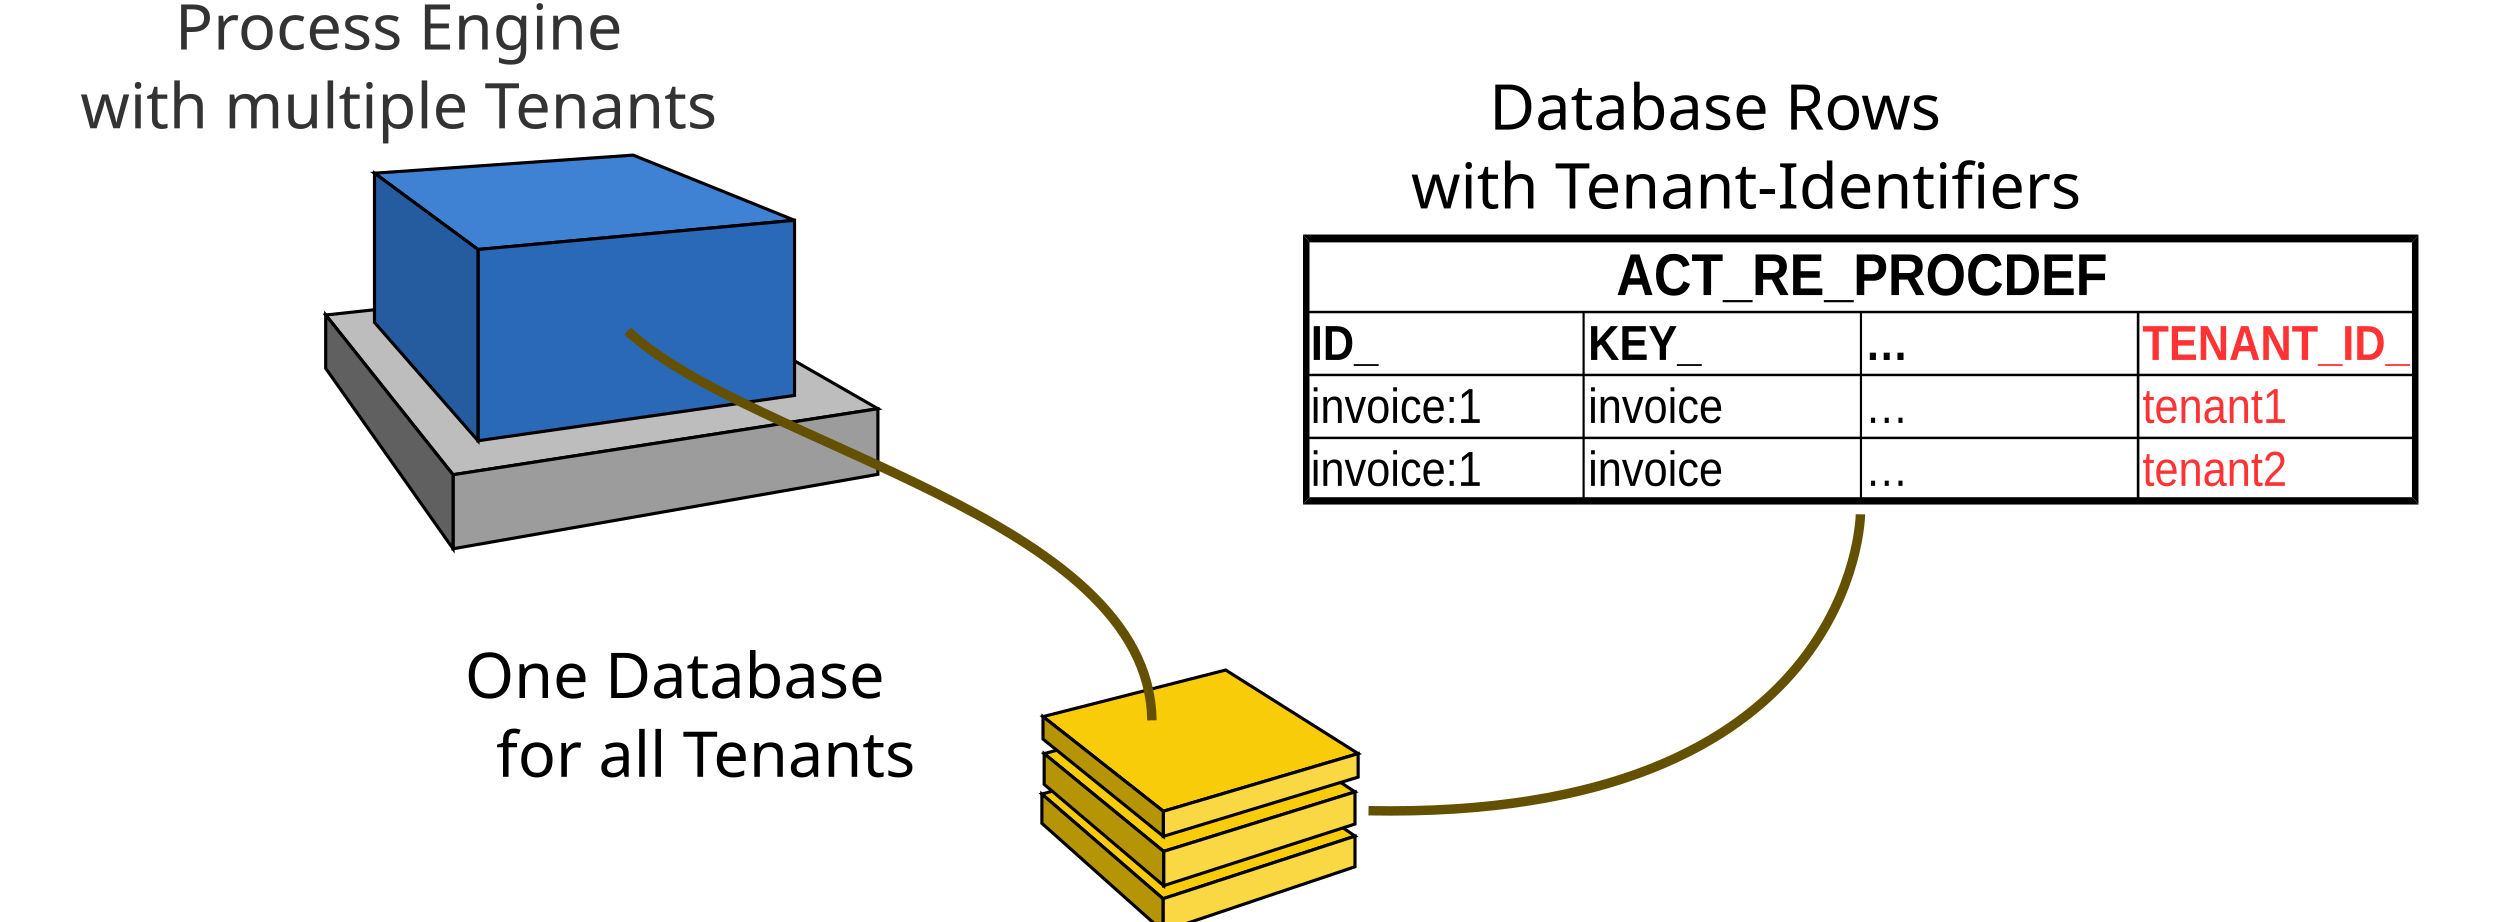
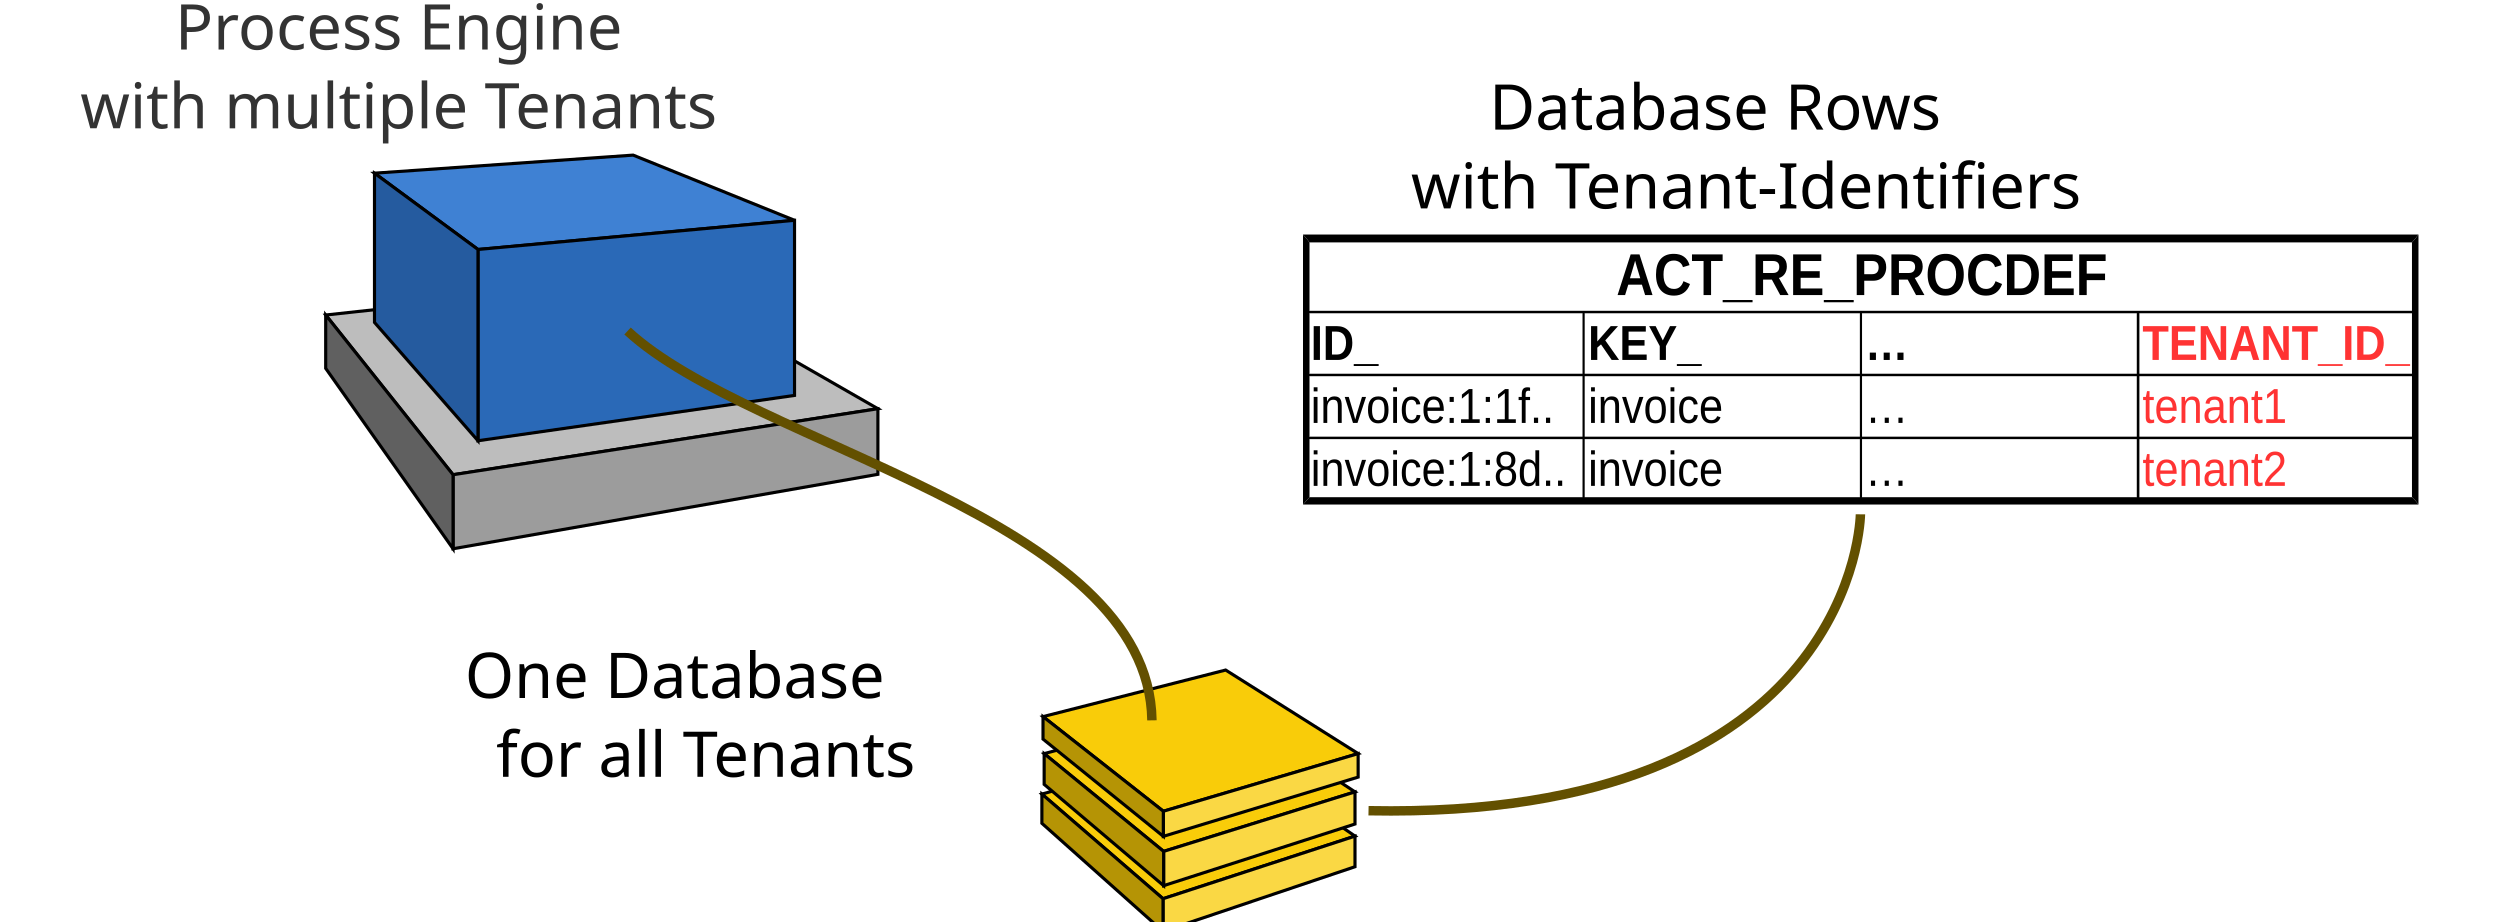
<svg xmlns="http://www.w3.org/2000/svg" xmlns:ns1="http://www.openswatchbook.org/uri/2009/osb" width="792.828" height="292.104" id="svg2" version="1.1">
  <defs id="defs4">
    <linearGradient id="linearGradient5691" ns1:paint="solid">
      <stop style="stop-color:#000000;stop-opacity:1;" offset="0" id="stop5693" />
    </linearGradient>
    <clipPath clipPathUnits="userSpaceOnUse" id="clipPath16">
      <path d="m 0,85.039 85.039,0 L 85.039,0 0,0 0,85.039 z" id="path18" />
    </clipPath>
    <clipPath id="clipPath3979" clipPathUnits="userSpaceOnUse">
      <path style="clip-rule:evenodd" id="path3981" d="m 0,0.1 595.2,0 0,841.8 L 0,841.9 0,0.1 Z" />
    </clipPath>
    <clipPath id="clipPath3987" clipPathUnits="userSpaceOnUse">
      <path style="clip-rule:evenodd" id="path3989" d="m 56.7,771.2 481.8,0 0,14.1 -481.8,0 0,-14.1 z" />
    </clipPath>
    <clipPath id="clipPath4005" clipPathUnits="userSpaceOnUse">
      <path style="clip-rule:evenodd" id="path4007" d="m 56.7,56.8 481.8,0 0,14.1 -481.8,0 0,-14.1 z" />
    </clipPath>
    <clipPath id="clipPath4107" clipPathUnits="userSpaceOnUse">
      <path id="path4109" d="m -83,420 761,0 0,0.1 -761,0 0,-0.1 z" />
    </clipPath>
  </defs>
  <g id="layer2" transform="translate(191.7933,19.81866)">
    <path style="fill:none;fill-rule:evenodd;stroke:#635000;stroke-width:3;stroke-linecap:butt;stroke-linejoin:miter;stroke-miterlimit:4;stroke-dasharray:none;stroke-opacity:1" d="m 242.207,1142.647 c 155,3 156,-94 156,-94" id="path4246" transform="translate(0,-905.3622)" />
  </g>
  <g id="layer1" transform="translate(191.7933,-885.5435)">
    <text xml:space="preserve" style="font-style:normal;font-variant:normal;font-weight:300;font-stretch:normal;font-size:40px;line-height:125%;font-family:Folks-Light;-inkscape-font-specification:'Folks-Light Light';text-align:end;letter-spacing:0px;word-spacing:0px;text-anchor:end;fill:#333333;fill-opacity:1;stroke:none" x="-28.947" y="901.246" id="text9745">
      <tspan x="-28.947" y="901.246" style="font-style:normal;font-variant:normal;font-weight:normal;font-stretch:normal;font-size:20px;font-family:Sans;-inkscape-font-specification:Sans;text-align:center;text-anchor:middle;fill:#333333;fill-opacity:1" id="tspan11640">Process Engine</tspan>
      <tspan x="-28.947" y="926.246" style="font-style:normal;font-variant:normal;font-weight:normal;font-stretch:normal;font-size:20px;font-family:Sans;-inkscape-font-specification:Sans;text-align:center;text-anchor:middle;fill:#333333;fill-opacity:1" id="tspan4234">with multiple Tenants</tspan>
      <tspan x="-28.947" y="951.246" id="tspan9749" style="text-align:center;text-anchor:middle" />
    </text>
    <g style="fill:none;stroke:none" id="g3040-4-80-3">
      <path id="path3044-7-1-06" style="fill:#aa0000;fill-rule:evenodd;stroke:none" d="m -88.506,1002.356 40.387,57.212 134.733,-23.603 -71.433,-46.329 z" />
      <path id="path3042-5-5-47" style="fill:#353564;fill-rule:evenodd;stroke:none" d="m -88.506,1002.356 0,-16.913 103.687,-11.288 0,15.481 z" />
      <path id="path3052-1-1-7" style="fill:#e9e9ff;fill-rule:evenodd;stroke:none" d="m 15.181,989.636 71.433,46.329 0,-20.802 -71.433,-41.007 z" />
      <path id="path3050-5-2-7" style="fill:#bdbdbd;fill-opacity:1;fill-rule:evenodd;stroke:#000000;stroke-opacity:1" d="M -88.506,985.444 -48.119,1036.095 86.614,1015.163 15.181,974.156 z" />
      <path id="path3048-1-9-31" style="fill:#9c9c9c;fill-opacity:1;fill-rule:evenodd;stroke:#000000;stroke-opacity:1" d="m -48.119,1059.569 0,-23.473 134.733,-20.932 0,20.802 z" />
      <path id="path3046-1-0-2" style="fill:#606060;fill-opacity:1;fill-rule:evenodd;stroke:#000000;stroke-opacity:1" d="m -88.506,1002.356 40.387,57.212 0,-23.473 -40.387,-50.652 z" />
    </g>
    <g style="fill:none;stroke:none" id="g3040-4-1-1-0-7">
      <path id="path3044-7-6-4-1-6" style="fill:#aa0000;fill-rule:evenodd;stroke:none" d="M -73.029,987.795 -40.212,1025.317 60.176,1010.941 8.988,978.886 z" />
      <path id="path3042-5-8-46-6-79" style="fill:#353564;fill-rule:evenodd;stroke:none" d="m -73.029,987.795 0,-47.328 82.017,-5.729 0,44.148 z" />
      <path id="path3052-1-5-7-0-41" style="fill:#e9e9ff;fill-rule:evenodd;stroke:none" d="m 8.988,978.886 51.188,32.055 0,-55.529 -51.188,-20.674 z" />
      <path id="path3050-5-7-11-5-0" style="fill:#3f81d3;fill-opacity:1;fill-rule:evenodd;stroke:#000000;stroke-opacity:1" d="m -73.029,940.467 32.817,24.195 100.388,-9.251 -51.188,-20.674 z" />
      <path id="path3048-1-6-8-8-7" style="fill:#2a69b7;fill-opacity:1;fill-rule:evenodd;stroke:#000000;stroke-opacity:1" d="m -40.212,1025.317 0,-60.655 100.388,-9.251 0,55.529 z" />
      <path id="path3046-1-1-6-2-1" style="fill:#255b9f;fill-opacity:1;fill-rule:evenodd;stroke:#000000;stroke-opacity:1" d="m -73.029,987.795 32.817,37.523 0,-60.655 -32.817,-24.195 z" />
    </g>
    <text xml:space="preserve" style="font-style:normal;font-variant:normal;font-weight:300;font-stretch:normal;font-size:40px;line-height:125%;font-family:Folks-Light;-inkscape-font-specification:'Folks-Light Light';letter-spacing:0px;word-spacing:0px;fill:#000000;fill-opacity:1;stroke:none" x="58.002" y="1106.892" id="text11632">
      <tspan id="tspan11634" x="61.186" y="1106.892" style="font-style:normal;font-variant:normal;font-weight:normal;font-stretch:normal;font-size:20px;font-family:Sans;-inkscape-font-specification:Sans;text-align:center;text-anchor:middle">One Database </tspan>
      <tspan x="58.002" y="1131.892" style="font-style:normal;font-variant:normal;font-weight:normal;font-stretch:normal;font-size:20px;font-family:Sans;-inkscape-font-specification:Sans;text-align:center;text-anchor:middle" id="tspan4238">for all Tenants</tspan>
    </text>
    <g style="fill:none;stroke:none" id="g3040-4-80-9-9">
      <path id="path3044-7-1-0-0" style="fill:#aa0000;fill-rule:evenodd;stroke:none" d="m 138.621,1146.637 38.412,34.272 60.883,-20.501 -42.279,-30.306 z" />
      <path id="path3042-5-5-4-6" style="fill:#353564;fill-rule:evenodd;stroke:none" d="m 138.621,1146.637 0,-9.267 57.015,-16.012 0,8.744 z" />
      <path id="path3052-1-1-8-4" style="fill:#e9e9ff;fill-rule:evenodd;stroke:none" d="m 195.636,1130.102 42.279,30.306 0,-9.706 -42.279,-29.344 z" />
      <path id="path3050-5-2-8-1" style="fill:#f9cc09;fill-opacity:1;fill-rule:evenodd;stroke:#000000;stroke-opacity:1" d="m 138.621,1137.371 38.412,33.184 60.883,-19.852 -42.279,-29.344 z" />
      <path id="path3048-1-9-3-7" style="fill:#fad844;fill-opacity:1;fill-rule:evenodd;stroke:#000000;stroke-opacity:1" d="m 177.033,1180.909 0,-10.354 60.883,-19.852 0,9.706 z" />
      <path id="path3046-1-0-1-7" style="fill:#b59405;fill-opacity:1;fill-rule:evenodd;stroke:#000000;stroke-opacity:1" d="m 138.621,1146.637 38.412,34.272 0,-10.354 -38.412,-33.184 z" />
    </g>
    <g style="fill:none;stroke:none" id="g3040-4-80-9-9-9">
      <path id="path3044-7-1-0-0-8" style="fill:#aa0000;fill-rule:evenodd;stroke:none" d="m 139.342,1134.292 37.885,32.124 60.691,-19.551 -41.669,-28.396 z" />
      <path id="path3042-5-5-4-6-9" style="fill:#353564;fill-rule:evenodd;stroke:none" d="m 139.342,1134.292 0,-9.743 56.907,-15.272 0,9.192 z" />
      <path id="path3052-1-1-8-4-6" style="fill:#e9e9ff;fill-rule:evenodd;stroke:none" d="m 196.25,1118.468 41.669,28.396 0,-10.187 -41.669,-27.401 z" />
      <path id="path3050-5-2-8-1-2" style="fill:#f9cc09;fill-opacity:1;fill-rule:evenodd;stroke:#000000;stroke-opacity:1" d="m 139.342,1124.548 37.885,30.998 60.691,-18.87 -41.669,-27.401 z" />
      <path id="path3048-1-9-3-7-2" style="fill:#fad844;fill-opacity:1;fill-rule:evenodd;stroke:#000000;stroke-opacity:1" d="m 177.228,1166.415 0,-10.869 60.691,-18.87 0,10.187 z" />
      <path id="path3046-1-0-1-7-9" style="fill:#b59405;fill-opacity:1;fill-rule:evenodd;stroke:#000000;stroke-opacity:1" d="m 139.342,1134.292 37.885,32.124 0,-10.869 -37.885,-30.998 z" />
    </g>
    <g style="fill:none;stroke:none" id="g3040-4-80-9-9-0">
      <path id="path3044-7-1-0-0-1" style="fill:#aa0000;fill-rule:evenodd;stroke:none" d="m 138.978,1119.937 38.154,30.838 61.783,-18.787 -42.019,-27.231 z" points="177.133,1150.775 238.916,1131.989 196.897,1104.757 138.978,1119.937 " />
      <path id="path3042-5-5-4-6-90" style="fill:#353564;fill-rule:evenodd;stroke:none" d="m 138.978,1119.937 0,-7.131 57.919,-14.771 0,6.722 z" points="138.978,1112.806 196.897,1098.035 196.897,1104.757 138.978,1119.937 " />
      <path id="path3052-1-1-8-4-7" style="fill:#e9e9ff;fill-rule:evenodd;stroke:none" d="m 196.897,1104.757 42.019,27.231 0,-7.452 -42.019,-26.502 z" points="238.916,1131.989 238.916,1124.537 196.897,1098.035 196.897,1104.757 " />
      <path id="path3050-5-2-8-1-9" style="fill:#f9cc09;fill-opacity:1;fill-rule:evenodd;stroke:#000000;stroke-opacity:1" d="m 138.978,1112.806 38.154,30.012 61.783,-18.281 -42.019,-26.502 z" points="177.133,1142.818 238.916,1124.537 196.897,1098.035 138.978,1112.806 " />
      <path id="path3048-1-9-3-7-5" style="fill:#fad844;fill-opacity:1;fill-rule:evenodd;stroke:#000000;stroke-opacity:1" d="m 177.133,1150.775 0,-7.958 61.783,-18.281 0,7.452 z" points="177.133,1142.818 238.916,1124.537 238.916,1131.989 177.133,1150.775 " />
      <path id="path3046-1-0-1-7-4" style="fill:#b59405;fill-opacity:1;fill-rule:evenodd;stroke:#000000;stroke-opacity:1" d="m 138.978,1119.937 38.154,30.838 0,-7.958 -38.154,-30.012 z" points="177.133,1150.775 177.133,1142.818 138.978,1112.806 138.978,1119.937 " />
    </g>
    <path style="fill:none;stroke:#635000;stroke-width:3;stroke-linecap:butt;stroke-linejoin:miter;stroke-opacity:1;stroke-miterlimit:4;stroke-dasharray:none" d="m 199.01,104.975 c 39.875,36.833 165.319,58.934 166.303,123.47" id="path11626" transform="translate(-191.7933,885.5435)" />
    <g transform="matrix(1.25,0,0,-1.25,247.5547,1622.053)" id="g3973">
      <g id="g3975">
        <g clip-path="url(#clipPath3979)" id="g3977" />
      </g>
      <g id="g4001">
        <g clip-path="url(#clipPath4005)" id="g4003">
          <g id="g4009" />
          <g id="g4011">
            <text id="text4013" style="font-variant:normal;font-weight:normal;font-size:10px;font-family:'Liberation Sans';-inkscape-font-specification:LiberationSans;writing-mode:lr-tb;fill:#000000;fill-opacity:1;fill-rule:nonzero;stroke:none" transform="matrix(1,0,0,-1,282.1,60.4)">
              <tspan id="tspan4015" y="0" x="0 6.69 12.28 14.48 17.27 22.77">Seite</tspan>
            </text>
          </g>
          <g id="g4017">
            <text id="text4019" style="font-variant:normal;font-weight:normal;font-size:10px;font-family:'Liberation Sans';-inkscape-font-specification:LiberationSans;writing-mode:lr-tb;fill:#000000;fill-opacity:1;fill-rule:nonzero;stroke:none" transform="matrix(1,0,0,-1,307.7,60.4)">
              <tspan id="tspan4021" y="0" x="0">1</tspan>
            </text>
          </g>
          <g id="g4023" />
        </g>
      </g>
-       <g id="g4189" transform="matrix(1.099456,0,0,1.247723,-82.3596,-424.6834)">
-         <path d="m 312.6,764.1 -0.8,-0.8 -254.4,0 -0.7,0.8 -0.8,0.8 257.4,0 -0.7,-0.8 z" style="fill:#000000;fill-opacity:1;fill-rule:evenodd;stroke:none" id="path4025" />
-         <path d="m 312.6,749.1 -0.8,-0.2 -254.3,0 -0.8,0.2 0.8,0.3 254.3,0 0.8,-0.3 z" style="fill:#000000;fill-opacity:1;fill-rule:evenodd;stroke:none" id="path4027" />
-         <path d="m 312.6,736.3 -0.8,-0.2 -254.3,0 -0.8,0.2 0.8,0.3 254.3,0 0.8,-0.3 z" style="fill:#000000;fill-opacity:1;fill-rule:evenodd;stroke:none" id="path4029" />
-         <path d="m 312.6,723.5 -0.8,-0.2 -254.3,0 -0.8,0.2 0.8,0.3 254.3,0 0.8,-0.3 z" style="fill:#000000;fill-opacity:1;fill-rule:evenodd;stroke:none" id="path4031" />
-         <path d="m 312.6,710.8 0.7,-0.8 -257.4,0 0.8,0.8 0.7,0.7 254.4,0 0.8,-0.7 z" style="fill:#000000;fill-opacity:1;fill-rule:evenodd;stroke:none" id="path4033" />
-         <path d="m 56.7,764.1 0.7,-0.8 0,-51.8 -0.7,-0.7 -0.8,-0.8 0,54.9 0.8,-0.8 z" style="fill:#000000;fill-opacity:1;fill-rule:evenodd;stroke:none" id="path4035" />
-         <path d="m 120.6,749.1 0.3,-0.2 0,-37.4 -0.3,-0.7 -0.2,0.7 0,37.4 0.2,0.2 z" style="fill:#000000;fill-opacity:1;fill-rule:evenodd;stroke:none" id="path4037" />
-         <path d="m 184.6,749.1 0.3,-0.2 0,-37.4 -0.3,-0.7 -0.2,0.7 0,37.4 0.2,0.2 z" style="fill:#000000;fill-opacity:1;fill-rule:evenodd;stroke:none" id="path4039" />
-         <path d="m 248.6,749.1 0.3,-0.2 0,-37.4 -0.3,-0.7 -0.3,0.7 0,37.4 0.3,0.2 z" style="fill:#000000;fill-opacity:1;fill-rule:evenodd;stroke:none" id="path4041" />
-         <path d="m 312.6,764.1 0.7,0.8 0,-54.9 -0.7,0.8 -0.8,0.7 0,51.8 0.8,0.8 z" style="fill:#000000;fill-opacity:1;fill-rule:evenodd;stroke:none" id="path4043" />
-         <text transform="matrix(1,0,0,-1,128.2,752.6)" style="font-variant:normal;font-weight:bold;font-size:12px;font-family:'Liberation Sans';-inkscape-font-specification:LiberationSans-Bold;writing-mode:lr-tb;fill:#000000;fill-opacity:1;fill-rule:nonzero;stroke:none" id="text4045">
-           <tspan x="0 8.1 16.788 23.988 30.672 39.36 47.352 54.036 62.028 70.716 80.016 88.704 97.392 105.384" y="0" id="tspan4047">ACT_RE_PROCDEF</tspan>
+       <path id="path4025" style="fill:#000000;fill-opacity:1;fill-rule:evenodd;stroke:none" d="m 261.33,528.702 -0.88,-0.998 -279.702,0 -0.77,0.998 -0.88,0.998 283,0 -0.77,-0.998 z" />
+       <path id="path4027" style="fill:#000000;fill-opacity:1;fill-rule:evenodd;stroke:none" d="m 261.33,509.986 -0.88,-0.25 -279.592,0 -0.88,0.25 0.88,0.374 279.592,0 0.88,-0.374 z" />
+       <path id="path4029" style="fill:#000000;fill-opacity:1;fill-rule:evenodd;stroke:none" d="m 261.33,494.015 -0.88,-0.25 -279.592,0 -0.88,0.25 0.88,0.374 279.592,0 0.88,-0.374 z" />
+       <path id="path4031" style="fill:#000000;fill-opacity:1;fill-rule:evenodd;stroke:none" d="m 261.33,478.044 -0.88,-0.25 -279.592,0 -0.88,0.25 0.88,0.374 279.592,0 0.88,-0.374 z" />
+       <path id="path4033" style="fill:#000000;fill-opacity:1;fill-rule:evenodd;stroke:none" d="m 261.33,462.198 0.77,-0.998 -283,0 0.88,0.998 0.77,0.873 279.702,0 0.88,-0.873 z" />
+       <path id="path4035" style="fill:#000000;fill-opacity:1;fill-rule:evenodd;stroke:none" d="m -20.02,528.702 0.77,-0.998 0,-64.632 -0.77,-0.873 -0.88,-0.998 0,68.5 0.88,-0.998 z" />
+       <path id="path4037" style="fill:#000000;fill-opacity:1;fill-rule:evenodd;stroke:none" d="m 50.235,509.986 0.33,-0.25 0,-46.665 -0.33,-0.873 -0.22,0.873 0,46.665 0.22,0.25 z" />
+       <path id="path4039" style="fill:#000000;fill-opacity:1;fill-rule:evenodd;stroke:none" d="m 120.6,509.986 0.33,-0.25 0,-46.665 -0.33,-0.873 -0.22,0.873 0,46.665 0.22,0.25 z" />
+       <path id="path4041" style="fill:#000000;fill-opacity:1;fill-rule:evenodd;stroke:none" d="m 190.965,509.986 0.33,-0.25 0,-46.665 -0.33,-0.873 -0.33,0.873 0,46.665 0.33,0.25 z" />
+       <path id="path4043" style="fill:#000000;fill-opacity:1;fill-rule:evenodd;stroke:none" d="m 261.33,528.702 0.77,0.998 0,-68.5 -0.77,0.998 -0.88,0.873 0,64.632 0.88,0.998 z" />
+       <text id="text4045" style="font-variant:normal;font-weight:bold;font-size:14.055px;font-family:'Liberation Sans';-inkscape-font-specification:LiberationSans-Bold;writing-mode:lr-tb;fill:#000000;fill-opacity:1;fill-rule:nonzero;stroke:none" transform="scale(0.9387065,-1.065296)" x="62.416" y="-482.827">
+         <tspan id="tspan4047" y="-482.827" x="62.416 71.903 82.079 90.512 98.341 108.517 117.877 125.706 135.066 145.242 156.135 166.311 176.486 185.847">ACT_RE_PROCDEF</tspan>
+       </text>
+       <text id="text4049" style="font-variant:normal;font-weight:bold;font-size:11.712px;font-family:'Liberation Sans';-inkscape-font-specification:LiberationSans-Bold;writing-mode:lr-tb;fill:#000000;fill-opacity:1;fill-rule:nonzero;stroke:none" transform="scale(0.9387065,-1.065296)" x="-20.156" y="-467.366">
+         <tspan id="tspan4051" y="-467.366" x="-20.156 -16.889 -8.456">ID_</tspan>
+       </text>
+       <text id="text4053" style="font-variant:normal;font-weight:bold;font-size:11.712px;font-family:'Liberation Sans';-inkscape-font-specification:LiberationSans-Bold;writing-mode:lr-tb;fill:#000000;fill-opacity:1;fill-rule:nonzero;stroke:none" transform="scale(0.9387065,-1.065296)" x="54.803" y="-467.366">
+         <tspan id="tspan4055" y="-467.366" x="54.803 63.236 71.072 78.802">KEY_</tspan>
+       </text>
+       <text id="text4057" style="font-variant:normal;font-weight:bold;font-size:11.712px;font-family:'Liberation Sans';-inkscape-font-specification:LiberationSans-Bold;writing-mode:lr-tb;fill:#000000;fill-opacity:1;fill-rule:nonzero;stroke:none" transform="scale(0.9387065,-1.065296)" x="129.646" y="-467.366">
+         <tspan id="tspan4059" y="-467.366" x="129.646">…</tspan>
+       </text>
+       <g id="g4061" transform="matrix(1.099456,0,0,1.247723,-82.3596,-424.6834)">
+         <text id="text4063" style="font-variant:normal;font-weight:bold;font-size:10px;font-family:'Liberation Sans';-inkscape-font-specification:LiberationSans-Bold;writing-mode:lr-tb;fill:#ff3333;fill-opacity:1;fill-rule:nonzero;stroke:none" transform="matrix(1,0,0,-1,249.6,739.4)">
+           <tspan id="tspan4065" y="0" x="0 6.1 12.79 19.99 26.89 34.09 40.19 45.78 48.57 55.77">TENANT_ID_</tspan>
        </text>
-         <text transform="matrix(1,0,0,-1,57.7,739.4)" style="font-variant:normal;font-weight:bold;font-size:10px;font-family:'Liberation Sans';-inkscape-font-specification:LiberationSans-Bold;writing-mode:lr-tb;fill:#000000;fill-opacity:1;fill-rule:nonzero;stroke:none" id="text4049">
-           <tspan x="0 2.79 9.99" y="0" id="tspan4051">ID_</tspan>
+       </g>
+       <text id="text4067" style="font-variant:normal;font-weight:normal;font-size:11.712px;font-family:'Liberation Sans';-inkscape-font-specification:LiberationSans;writing-mode:lr-tb;fill:#000000;fill-opacity:1;fill-rule:nonzero;stroke:none" transform="scale(0.9387065,-1.065296)" x="-20.156" y="-452.374">
+         <tspan id="tspan3531" x="-20.156" y="-452.374">invoice:1:1f..</tspan>
+       </text>
+       <text id="text4071" style="font-variant:normal;font-weight:normal;font-size:11.712px;font-family:'Liberation Sans';-inkscape-font-specification:LiberationSans;writing-mode:lr-tb;fill:#000000;fill-opacity:1;fill-rule:nonzero;stroke:none" transform="scale(0.9387065,-1.065296)" x="54.803" y="-452.374">
+         <tspan id="tspan4073" y="-452.374" x="54.803 57.38 63.927 69.666 76.214 78.79 84.647">invoice</tspan>
+       </text>
+       <text id="text4075" style="font-variant:normal;font-weight:normal;font-size:11.712px;font-family:'Liberation Sans';-inkscape-font-specification:LiberationSans;writing-mode:lr-tb;fill:#000000;fill-opacity:1;fill-rule:nonzero;stroke:none" transform="scale(0.9387065,-1.065296)" x="129.646" y="-452.374">
+         <tspan id="tspan4077" y="-452.374" x="129.646">…</tspan>
+       </text>
+       <g id="g4079" transform="matrix(1.099456,0,0,1.247723,-82.3596,-424.6834)">
+         <text id="text4081" style="font-variant:normal;font-weight:normal;font-size:10px;font-family:'Liberation Sans';-inkscape-font-specification:LiberationSans;writing-mode:lr-tb;fill:#ff3333;fill-opacity:1;fill-rule:nonzero;stroke:none" transform="matrix(1,0,0,-1,249.6,726.6)">
+           <tspan id="tspan4083" y="0" x="0 2.79 8.38 13.97 19.56 25.15 27.94">tenant1</tspan>
        </text>
-         <text transform="matrix(1,0,0,-1,121.7,739.4)" style="font-variant:normal;font-weight:bold;font-size:10px;font-family:'Liberation Sans';-inkscape-font-specification:LiberationSans-Bold;writing-mode:lr-tb;fill:#000000;fill-opacity:1;fill-rule:nonzero;stroke:none" id="text4053">
-           <tspan x="0 7.2 13.89 20.49" y="0" id="tspan4055">KEY_</tspan>
+       </g>
+       <text id="text4085" style="font-variant:normal;font-weight:normal;font-size:11.712px;font-family:'Liberation Sans';-inkscape-font-specification:LiberationSans;writing-mode:lr-tb;fill:#000000;fill-opacity:1;fill-rule:nonzero;stroke:none" transform="scale(0.9387065,-1.065296)" x="-20.156" y="-437.382">
+         <tspan id="tspan4087" y="-437.382" x="-20.156 -17.58 -11.032 -5.293 1.254 3.831 9.687 16.234 19.502">invoice:1:8d..</tspan>
+       </text>
+       <text id="text4089" style="font-variant:normal;font-weight:normal;font-size:11.712px;font-family:'Liberation Sans';-inkscape-font-specification:LiberationSans;writing-mode:lr-tb;fill:#000000;fill-opacity:1;fill-rule:nonzero;stroke:none" transform="scale(0.9387065,-1.065296)" x="54.803" y="-437.382">
+         <tspan id="tspan4091" y="-437.382" x="54.803 57.38 63.927 69.666 76.214 78.79 84.647">invoice</tspan>
+       </text>
+       <text id="text4093" style="font-variant:normal;font-weight:normal;font-size:11.712px;font-family:'Liberation Sans';-inkscape-font-specification:LiberationSans;writing-mode:lr-tb;fill:#000000;fill-opacity:1;fill-rule:nonzero;stroke:none" transform="scale(0.9387065,-1.065296)" x="129.646" y="-437.382">
+         <tspan id="tspan4095" y="-437.382" x="129.646">…</tspan>
+       </text>
+       <g id="g4097" transform="matrix(1.099456,0,0,1.247723,-82.3596,-424.6834)">
+         <text id="text4099" style="font-variant:normal;font-weight:normal;font-size:10px;font-family:'Liberation Sans';-inkscape-font-specification:LiberationSans;writing-mode:lr-tb;fill:#ff3333;fill-opacity:1;fill-rule:nonzero;stroke:none" transform="matrix(1,0,0,-1,249.6,713.8)">
+           <tspan id="tspan4101" y="0" x="0 2.79 8.38 13.97 19.56 25.15 27.94">tenant2</tspan>
        </text>
-         <text transform="matrix(1,0,0,-1,185.6,739.4)" style="font-variant:normal;font-weight:bold;font-size:10px;font-family:'Liberation Sans';-inkscape-font-specification:LiberationSans-Bold;writing-mode:lr-tb;fill:#000000;fill-opacity:1;fill-rule:nonzero;stroke:none" id="text4057">
-           <tspan x="0" y="0" id="tspan4059">…</tspan>
-         </text>
-         <g id="g4061">
-           <text transform="matrix(1,0,0,-1,249.6,739.4)" style="font-variant:normal;font-weight:bold;font-size:10px;font-family:'Liberation Sans';-inkscape-font-specification:LiberationSans-Bold;writing-mode:lr-tb;fill:#ff3333;fill-opacity:1;fill-rule:nonzero;stroke:none" id="text4063">
-             <tspan x="0 6.1 12.79 19.99 26.89 34.09 40.19 45.78 48.57 55.77" y="0" id="tspan4065">TENANT_ID_</tspan>
-           </text>
-         </g>
-         <text transform="matrix(1,0,0,-1,57.7,726.6)" style="font-variant:normal;font-weight:normal;font-size:10px;font-family:'Liberation Sans';-inkscape-font-specification:LiberationSans;writing-mode:lr-tb;fill:#000000;fill-opacity:1;fill-rule:nonzero;stroke:none" id="text4067">
-           <tspan x="0 2.2 7.79 12.69 18.28 20.48 25.48 31.07 33.86" y="0" id="tspan4069">invoice:1</tspan>
-         </text>
-         <text transform="matrix(1,0,0,-1,121.7,726.6)" style="font-variant:normal;font-weight:normal;font-size:10px;font-family:'Liberation Sans';-inkscape-font-specification:LiberationSans;writing-mode:lr-tb;fill:#000000;fill-opacity:1;fill-rule:nonzero;stroke:none" id="text4071">
-           <tspan x="0 2.2 7.79 12.69 18.28 20.48 25.48" y="0" id="tspan4073">invoice</tspan>
-         </text>
-         <text transform="matrix(1,0,0,-1,185.6,726.6)" style="font-variant:normal;font-weight:normal;font-size:10px;font-family:'Liberation Sans';-inkscape-font-specification:LiberationSans;writing-mode:lr-tb;fill:#000000;fill-opacity:1;fill-rule:nonzero;stroke:none" id="text4075">
-           <tspan x="0" y="0" id="tspan4077">…</tspan>
-         </text>
-         <g id="g4079">
-           <text transform="matrix(1,0,0,-1,249.6,726.6)" style="font-variant:normal;font-weight:normal;font-size:10px;font-family:'Liberation Sans';-inkscape-font-specification:LiberationSans;writing-mode:lr-tb;fill:#ff3333;fill-opacity:1;fill-rule:nonzero;stroke:none" id="text4081">
-             <tspan x="0 2.79 8.38 13.97 19.56 25.15 27.94" y="0" id="tspan4083">tenant1</tspan>
-           </text>
-         </g>
-         <text transform="matrix(1,0,0,-1,57.7,713.8)" style="font-variant:normal;font-weight:normal;font-size:10px;font-family:'Liberation Sans';-inkscape-font-specification:LiberationSans;writing-mode:lr-tb;fill:#000000;fill-opacity:1;fill-rule:nonzero;stroke:none" id="text4085">
-           <tspan x="0 2.2 7.79 12.69 18.28 20.48 25.48 31.07 33.86" y="0" id="tspan4087">invoice:1</tspan>
-         </text>
-         <text transform="matrix(1,0,0,-1,121.7,713.8)" style="font-variant:normal;font-weight:normal;font-size:10px;font-family:'Liberation Sans';-inkscape-font-specification:LiberationSans;writing-mode:lr-tb;fill:#000000;fill-opacity:1;fill-rule:nonzero;stroke:none" id="text4089">
-           <tspan x="0 2.2 7.79 12.69 18.28 20.48 25.48" y="0" id="tspan4091">invoice</tspan>
-         </text>
-         <text transform="matrix(1,0,0,-1,185.6,713.8)" style="font-variant:normal;font-weight:normal;font-size:10px;font-family:'Liberation Sans';-inkscape-font-specification:LiberationSans;writing-mode:lr-tb;fill:#000000;fill-opacity:1;fill-rule:nonzero;stroke:none" id="text4093">
-           <tspan x="0" y="0" id="tspan4095">…</tspan>
-         </text>
-         <g id="g4097">
-           <text transform="matrix(1,0,0,-1,249.6,713.8)" style="font-variant:normal;font-weight:normal;font-size:10px;font-family:'Liberation Sans';-inkscape-font-specification:LiberationSans;writing-mode:lr-tb;fill:#ff3333;fill-opacity:1;fill-rule:nonzero;stroke:none" id="text4099">
-             <tspan x="0 2.79 8.38 13.97 19.56 25.15 27.94" y="0" id="tspan4101">tenant2</tspan>
-           </text>
-         </g>
      </g>
      <g id="g4103">
        <g id="g4105" />
        <g id="g4111">
          <g style="opacity:0.5" id="g4113" clip-path="url(#clipPath4107)">
            <g id="g4115" />
          </g>
        </g>
      </g>
    </g>
    <text xml:space="preserve" style="font-style:normal;font-weight:normal;font-size:40px;line-height:125%;font-family:sans-serif;letter-spacing:0px;word-spacing:0px;fill:#000000;fill-opacity:1;stroke:none;stroke-width:1px;stroke-linecap:butt;stroke-linejoin:miter;stroke-opacity:1" x="387.934" y="926.647" id="text4240">
      <tspan id="tspan4242" x="391.118" y="926.647" style="font-style:normal;font-variant:normal;font-weight:normal;font-stretch:normal;font-size:20px;font-family:Sans;-inkscape-font-specification:Sans;text-align:center;text-anchor:middle">Database Rows </tspan>
      <tspan x="387.934" y="951.647" id="tspan4244" style="font-style:normal;font-variant:normal;font-weight:normal;font-stretch:normal;font-size:20px;font-family:Sans;-inkscape-font-specification:Sans;text-align:center;text-anchor:middle">with Tenant-Identifiers</tspan>
    </text>
  </g>
</svg>
